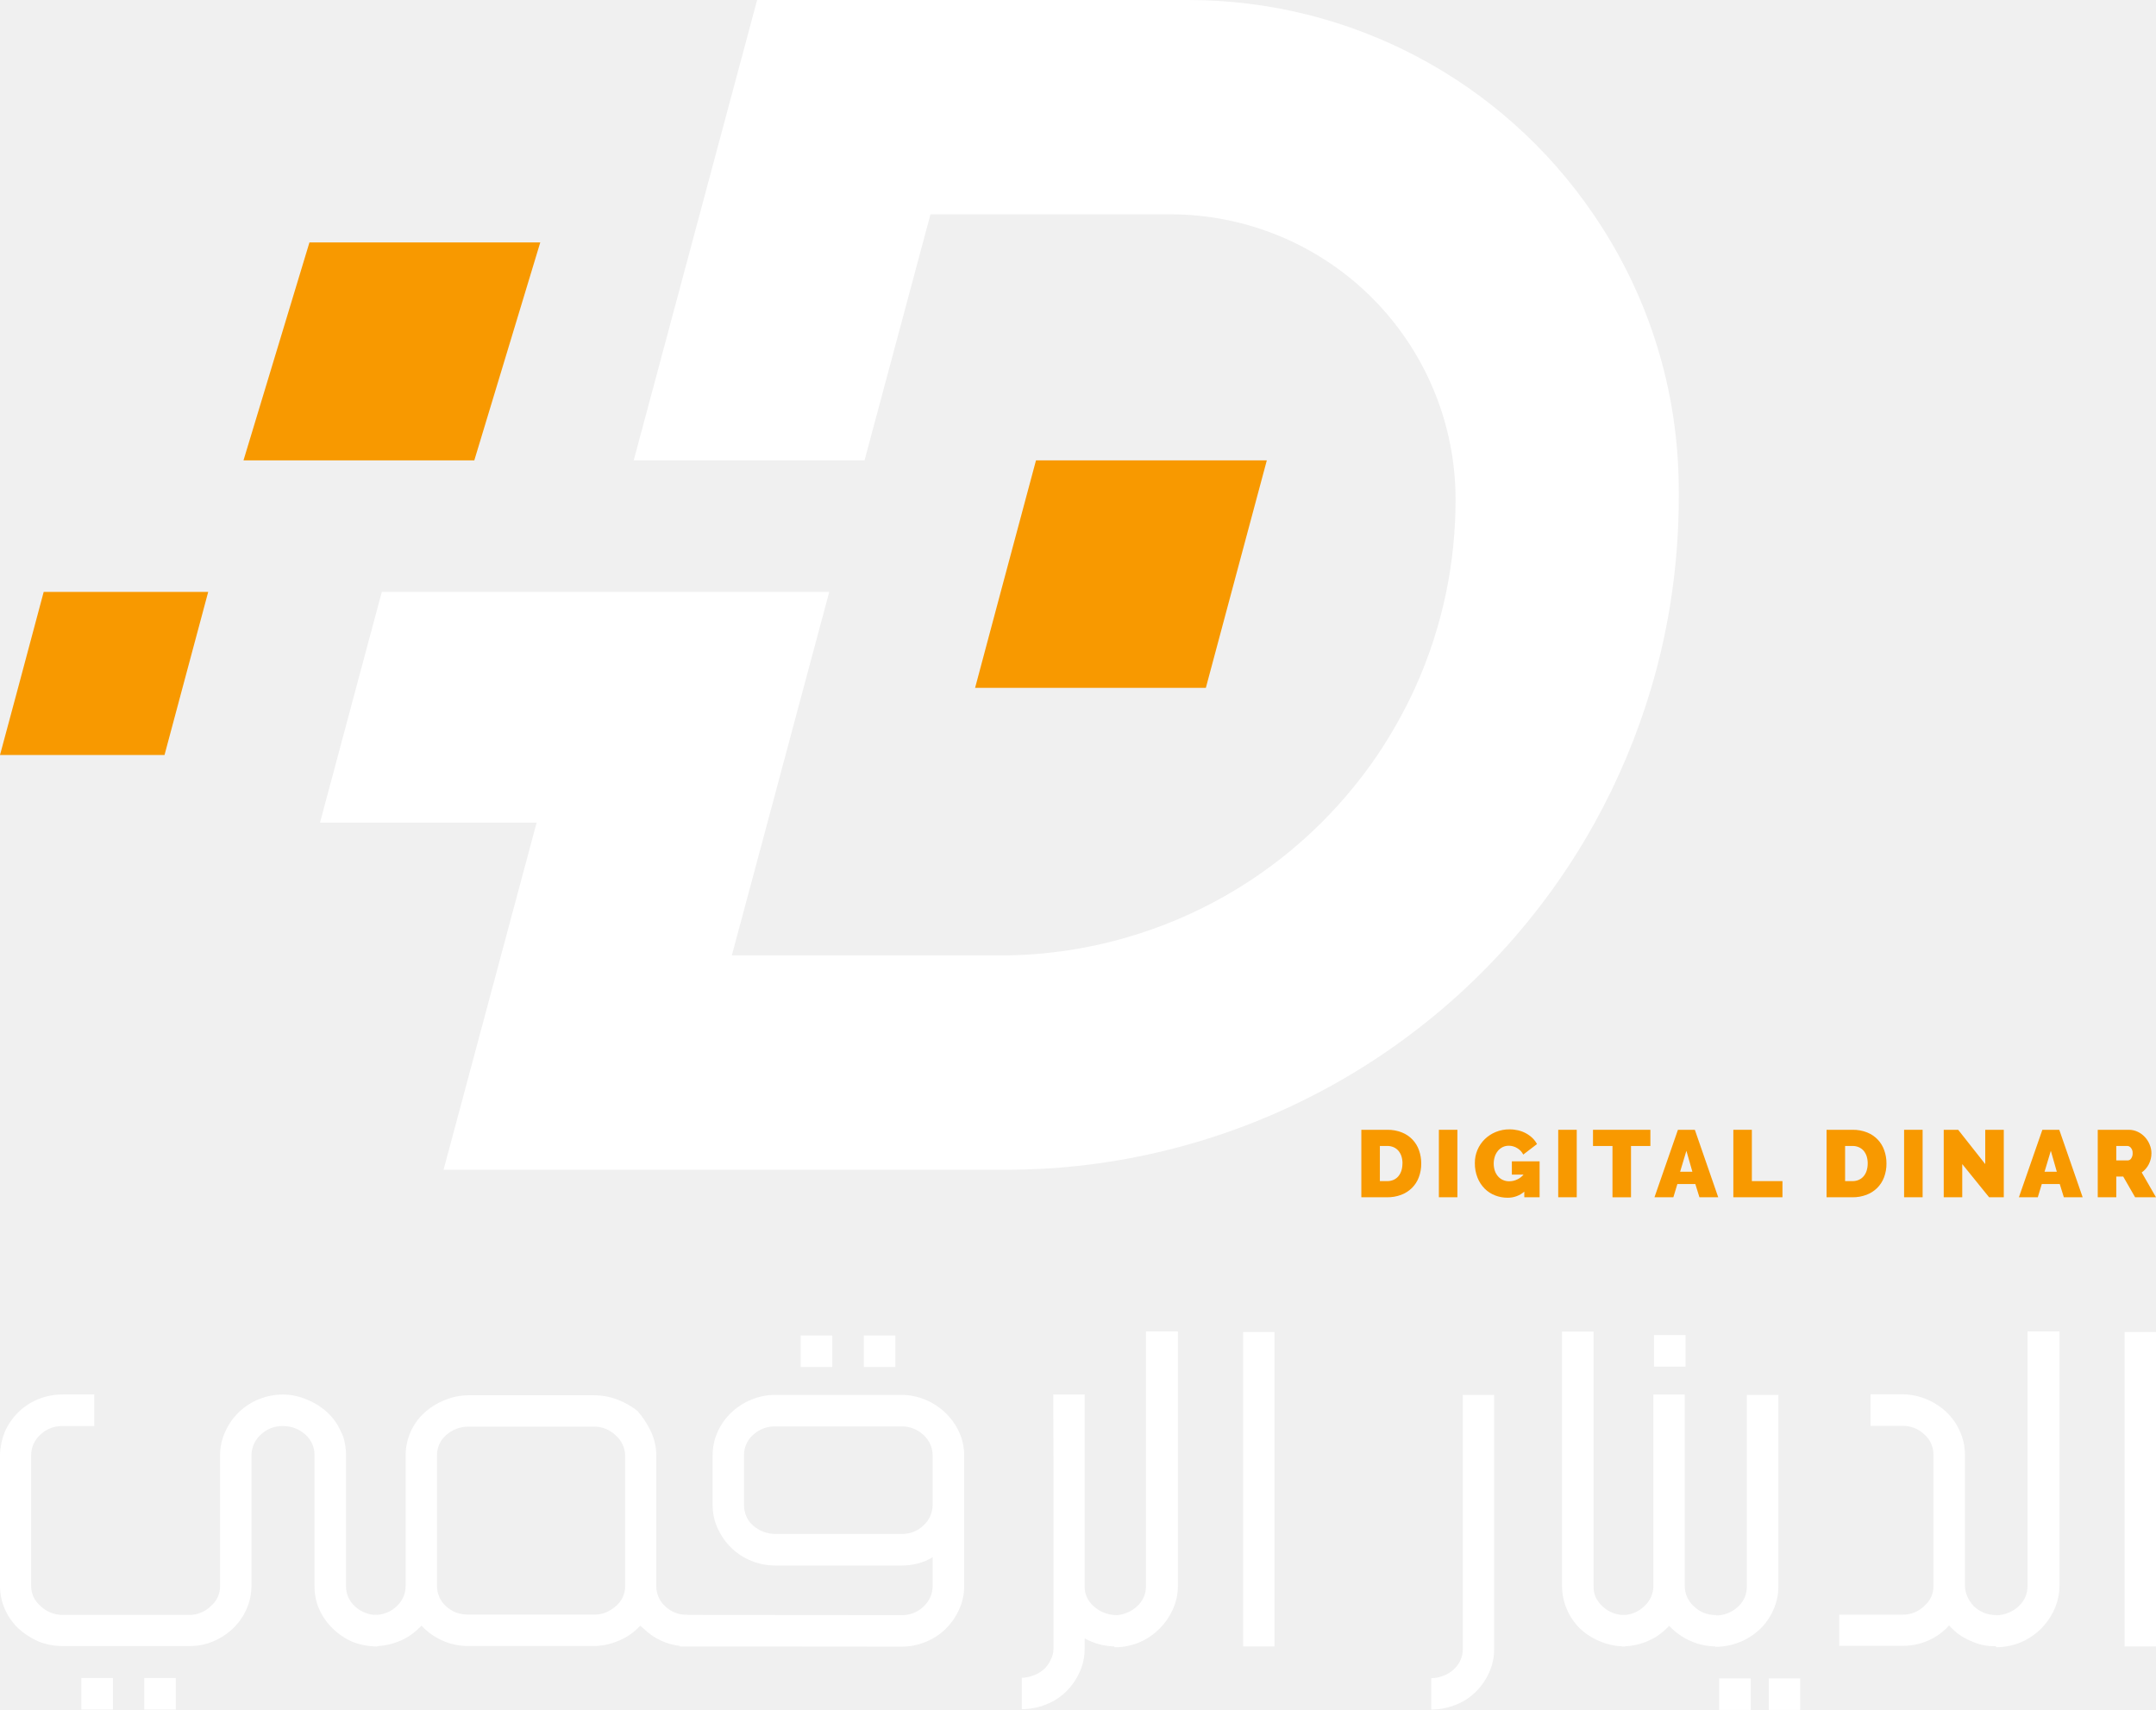
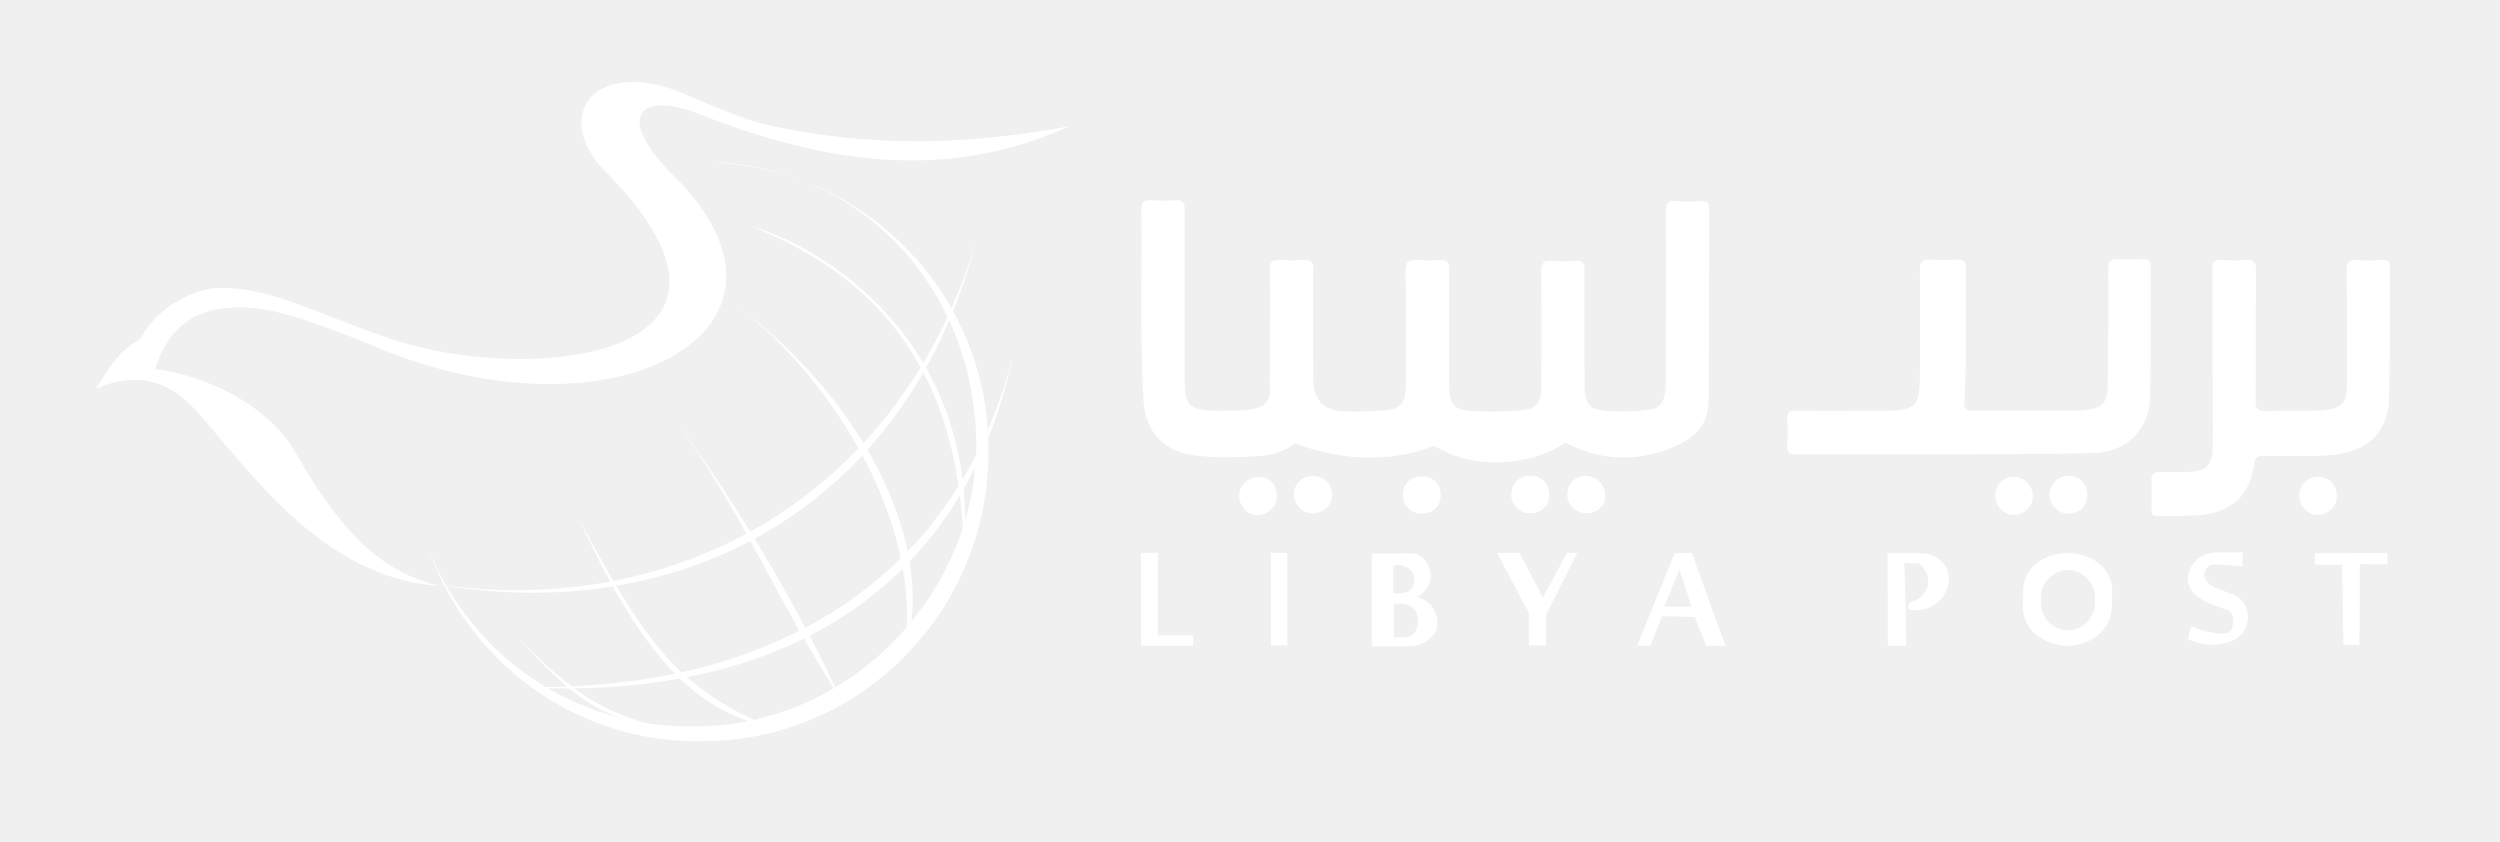
- <svg xmlns="http://www.w3.org/2000/svg" width="220.03" height="174.52" viewBox="0 0 220.03 174.52">
-   <g id="logo" transform="translate(-33 -30.462)">
-     <path id="Path_8408" data-name="Path 8408" d="M4.459,30.2,1.843,39.994,0,46.849h16.79l1.834-6.855L21.249,30.2Z" transform="translate(33 60.671)" fill="#f89900" />
-     <path id="Path_8409" data-name="Path 8409" d="M42.709,12.37,35.979,34.611H12.423L19.154,12.37Z" transform="translate(45.427 42.835)" fill="#f89900" />
-     <path id="Path_8410" data-name="Path 8410" d="M154.9,46.984a49.653,49.653,0,0,0-8.615-25.111A49.979,49.979,0,0,0,104.894,0H60.938L55.075,21.873,48.344,46.984H71.9L78.63,21.873h24.447A29.111,29.111,0,0,1,132.218,51a46.83,46.83,0,0,1-.95,9.405,46.356,46.356,0,0,1-3.18,9.793,48.316,48.316,0,0,1-3.835,6.855,47.392,47.392,0,0,1-5.721,6.907,46.434,46.434,0,0,1-18.508,11.3h-.008a46.25,46.25,0,0,1-14.31,2.254H58.356L61.99,83.965l1.85-6.907L65.675,70.2,68.3,60.41H22.637L20.01,70.2l-1.832,6.855-1.852,6.907H38.435L34.8,97.519l-5.863,21.873H86.319A70.349,70.349,0,0,0,93.654,119a68.828,68.828,0,0,0,52.773-35.039A69,69,0,0,0,152.19,70.2a67.49,67.49,0,0,0,2.128-9.793,69.383,69.383,0,0,0,.68-9.691V50.1c0-1.042-.032-2.086-.1-3.112" transform="translate(49.33 30.462)" fill="#fff" />
-     <path id="Path_8411" data-name="Path 8411" d="M79.522,23.489l-3.6,13.426L73.3,46.708H49.75l2.616-9.793,3.6-13.426Z" transform="translate(82.763 53.957)" fill="#f89900" />
-     <g id="Group_5156" data-name="Group 5156" transform="translate(171.931 145.725)">
-       <path id="Path_8412" data-name="Path 8412" d="M69.456,64.533V57.648H72.1a3.86,3.86,0,0,1,1.5.272,3.016,3.016,0,0,1,1.744,1.826,3.917,3.917,0,0,1,.224,1.334,3.854,3.854,0,0,1-.248,1.42,3.049,3.049,0,0,1-.7,1.086,3.127,3.127,0,0,1-1.1.7,3.9,3.9,0,0,1-1.426.248Zm4.2-3.452a2.4,2.4,0,0,0-.106-.728,1.671,1.671,0,0,0-.306-.562,1.4,1.4,0,0,0-.49-.364,1.585,1.585,0,0,0-.65-.13h-.756v3.588H72.1a1.551,1.551,0,0,0,.66-.136,1.363,1.363,0,0,0,.49-.378,1.678,1.678,0,0,0,.3-.572,2.424,2.424,0,0,0,.1-.718" transform="translate(-69.456 -57.6)" fill="#f89900" />
-       <rect id="Rectangle_4" data-name="Rectangle 4" width="1.89" height="6.885" transform="translate(7.913 0.047)" fill="#f89900" />
-       <path id="Path_8413" data-name="Path 8413" d="M80.292,63.985a2.555,2.555,0,0,1-1.7.62,3.5,3.5,0,0,1-1.28-.236,3.082,3.082,0,0,1-1.068-.694,3.349,3.349,0,0,1-.726-1.116,3.891,3.891,0,0,1-.272-1.5,3.366,3.366,0,0,1,1.018-2.438,3.508,3.508,0,0,1,1.12-.728,3.6,3.6,0,0,1,1.392-.266,3.822,3.822,0,0,1,.892.1,3.2,3.2,0,0,1,.79.3,3.109,3.109,0,0,1,.654.474,2.482,2.482,0,0,1,.476.626L80.186,60.2a1.59,1.59,0,0,0-.612-.654,1.643,1.643,0,0,0-.862-.248,1.424,1.424,0,0,0-.622.136,1.506,1.506,0,0,0-.484.378,1.815,1.815,0,0,0-.32.578,2.381,2.381,0,0,0,0,1.468,1.7,1.7,0,0,0,.326.568,1.419,1.419,0,0,0,.5.368,1.554,1.554,0,0,0,.65.132,1.934,1.934,0,0,0,1.454-.68H79.022V60.89h2.832v3.666H80.292Z" transform="translate(-63.661 -57.624)" fill="#f89900" />
-       <rect id="Rectangle_5" data-name="Rectangle 5" width="1.89" height="6.885" transform="translate(20.093 0.047)" fill="#f89900" />
-       <path id="Path_8414" data-name="Path 8414" d="M87.132,59.3H85.154v5.237h-1.89V59.3H81.275V57.648h5.857Z" transform="translate(-57.633 -57.6)" fill="#f89900" />
-       <path id="Path_8415" data-name="Path 8415" d="M86.806,57.648h1.726l2.386,6.885H89l-.418-1.348H86.748l-.408,1.348H84.412Zm1.474,4.277-.61-2.134-.64,2.134Z" transform="translate(-54.496 -57.6)" fill="#f89900" />
-       <path id="Path_8416" data-name="Path 8416" d="M88.436,64.533V57.648h1.89v5.237h3.122v1.648Z" transform="translate(-50.471 -57.6)" fill="#f89900" />
-       <path id="Path_8417" data-name="Path 8417" d="M93.192,64.533V57.648h2.646a3.859,3.859,0,0,1,1.5.272,3.016,3.016,0,0,1,1.744,1.826,3.918,3.918,0,0,1,.224,1.334,3.855,3.855,0,0,1-.248,1.42,3.048,3.048,0,0,1-.7,1.086,3.127,3.127,0,0,1-1.1.7,3.9,3.9,0,0,1-1.426.248Zm4.2-3.452a2.4,2.4,0,0,0-.106-.728,1.671,1.671,0,0,0-.306-.562,1.4,1.4,0,0,0-.49-.364,1.585,1.585,0,0,0-.65-.13h-.756v3.588h.756a1.551,1.551,0,0,0,.66-.136,1.363,1.363,0,0,0,.49-.378,1.678,1.678,0,0,0,.3-.572,2.424,2.424,0,0,0,.1-.718" transform="translate(-45.714 -57.6)" fill="#f89900" />
-       <rect id="Rectangle_6" data-name="Rectangle 6" width="1.89" height="6.885" transform="translate(55.391 0.047)" fill="#f89900" />
-       <path id="Path_8418" data-name="Path 8418" d="M101.06,61.148v3.384H99.17V57.648h1.474l2.762,3.5v-3.5H105.3v6.885h-1.5Z" transform="translate(-39.734 -57.6)" fill="#f89900" />
-       <path id="Path_8419" data-name="Path 8419" d="M105.4,57.648h1.726l2.386,6.885h-1.92l-.418-1.348h-1.832l-.408,1.348h-1.928Zm1.474,4.277-.61-2.134-.64,2.134Z" transform="translate(-35.898 -57.6)" fill="#f89900" />
-       <path id="Path_8420" data-name="Path 8420" d="M107.028,64.533V57.648h3.16a2.115,2.115,0,0,1,.932.208,2.372,2.372,0,0,1,.73.544,2.506,2.506,0,0,1,.48.766,2.226,2.226,0,0,1,.178.868,2.438,2.438,0,0,1-.264,1.12,2.3,2.3,0,0,1-.728.848l1.454,2.53h-2.13l-1.214-2.114h-.706v2.114Zm1.892-3.762h1.19a.413.413,0,0,0,.326-.194.857.857,0,0,0,.152-.542.781.781,0,0,0-.176-.548.493.493,0,0,0-.348-.19H108.92Z" transform="translate(-31.874 -57.6)" fill="#f89900" />
+ <svg xmlns="http://www.w3.org/2000/svg" width="624" height="210" viewBox="0 0 624 210" fill="none">
+   <g clip-path="url(#clip0_37_1895)">
+     <mask id="mask0_37_1895" style="mask-type:luminance" maskUnits="userSpaceOnUse" x="178" y="-247" width="525" height="525">
+       <path d="M702.7 -246.8H178.5V277.4H702.7V-246.8Z" fill="white" />
+     </mask>
+     <g mask="url(#mask0_37_1895)">
+       <path d="M284.9 75C284.9 67.4 285 59.9 284.9 52.3C284.9 50.4 285.5 49.9 287.3 50C289.3 50.1 291.3 50.1 293.3 50C295 49.9 295.7 50.4 295.7 52.3C295.6 66.3 295.7 80.4 295.7 94.4C295.7 101.4 296.7 102.4 303.7 102.5C308 102.5 310.2 102.5 311.1 102.4C313.6 102 315 101.7 316 100.5C317.2 99 317 97 316.9 96.2C317 81 317.1 70.1 316.9 67.7C316.9 67.3 316.7 66 317.5 65.3C317.9 64.9 318.6 64.8 319.7 64.9C321.6 65.1 323.6 65 325.5 64.9C326.3 64.8 326.9 64.9 327.3 65.3C327.9 65.9 327.8 66.8 327.8 67.1C327.7 68.9 327.7 79.4 327.8 94C327.6 97.7 328.9 99.6 329.6 100.4C331.9 103.1 336.1 102.9 344.5 102.5C346.7 102.4 348.4 102.2 349.6 101C350.6 100 350.9 98.4 350.9 95.8C350.9 86.5 351 77.1 350.8 67.8C350.8 65.4 351.5 64.7 353.8 64.9C355.7 65.1 357.7 65 359.6 64.9C361.3 64.8 361.7 65.5 361.7 67.1C361.6 76.1 361.7 85 361.7 94C361.7 101.8 362.3 102.5 370.2 102.7C373.4 102.8 376.5 102.7 379.7 102.4C383.2 102.1 384.7 100.7 384.7 97.1C384.8 87.3 384.8 77.5 384.7 67.7C384.7 65.5 385.4 64.9 387.4 65.1C389.2 65.3 391.1 65.3 393 65.1C394.9 64.9 395.5 65.5 395.5 67.5C395.4 76.5 395.5 85.4 395.5 94.4C395.5 101.7 396.2 102.4 403.5 102.7C406.1 102.8 408.8 102.6 411.4 102.3C414 102 415.2 100.7 415.6 98.1C415.8 97 415.8 95.9 415.8 94.9C415.8 80.9 415.9 66.8 415.8 52.8C415.8 50.6 416.5 50 418.5 50.2C420.6 50.4 422.7 50.3 424.8 50.2C426.1 50.2 426.6 50.6 426.6 51.9C426.6 67.3 426.6 82.6 426.5 98C426.5 99.6 426.8 103.7 424.2 107.1C423.4 108.2 422.5 108.9 421.4 109.6C417.2 112.3 408.1 116 397.6 113.2C396 112.8 393.6 112 390.8 110.5C389 111.6 387.5 112.4 386.4 112.9C385.4 113.3 373.5 118.3 361.3 113C359.8 112.3 358.6 111.6 358 111.3C355.5 112.2 352.3 113.2 348.3 113.8C346.9 114 342.8 114.5 337.4 114C331.8 113.5 327 112.1 323.2 110.6C322.7 111 321.9 111.6 320.9 112.1C318.4 113.4 316.1 113.7 314.7 113.8C309.1 114.2 303.4 114.4 297.8 113.6C294.3 113.1 292 112.1 289.7 110C286 106.5 285.5 101.8 285.4 100C284.9 91.4 284.9 83.2 284.9 75Z" fill="white" />
    </g>
-     <g id="Group_5155" data-name="Group 5155" transform="translate(33 166.35)">
-       <rect id="Rectangle_11" data-name="Rectangle 11" width="3.218" height="3.218" transform="translate(81.719 0.413)" fill="#fff" />
-       <rect id="Rectangle_12" data-name="Rectangle 12" width="3.218" height="3.218" transform="translate(88.158 0.413)" fill="#fff" />
-       <g id="Group_5154" data-name="Group 5154" transform="translate(0 0)">
-         <path id="Path_8421" data-name="Path 8421" d="M9.619,74.373h-3.2a3.2,3.2,0,0,0-2.316.894,2.8,2.8,0,0,0-.922,2.07V90.666a2.629,2.629,0,0,0,.942,2.062,3.044,3.044,0,0,0,1.05.686,3.356,3.356,0,0,0,1.246.236h12.82a3.118,3.118,0,0,0,2.3-.922,2.615,2.615,0,0,0,.922-2.062V77.338A5.71,5.71,0,0,1,23,74.914a6.451,6.451,0,0,1,1.422-2,6.369,6.369,0,0,1,2.052-1.3,6.567,6.567,0,0,1,2.424-.46h0a6.28,6.28,0,0,1,2.454.53,6.867,6.867,0,0,1,2.118,1.354A5.766,5.766,0,0,1,34.8,74.962a3.581,3.581,0,0,1,.254.57c.04.132.092.364.158.7a5.908,5.908,0,0,1,.1,1.11V90.706a2.749,2.749,0,0,0,.9,2.06,3.178,3.178,0,0,0,1.07.668,3.455,3.455,0,0,0,1.228.236h0v3.2h0a6.973,6.973,0,0,1-2.474-.45A6.746,6.746,0,0,1,34,95.082a6.456,6.456,0,0,1-1.422-2.012,5.8,5.8,0,0,1-.48-2.364V77.338a2.758,2.758,0,0,0-.9-2.062,3.207,3.207,0,0,0-1.05-.666,3.349,3.349,0,0,0-1.246-.236h0a3.143,3.143,0,0,0-2.316.9,2.87,2.87,0,0,0-.922,2.062V90.666a5.864,5.864,0,0,1-.53,2.444A6.106,6.106,0,0,1,23.7,95.1a6.524,6.524,0,0,1-2.012,1.276,5.91,5.91,0,0,1-1.186.354,7.542,7.542,0,0,1-1.266.1H6.419a6.653,6.653,0,0,1-2.492-.472,7.548,7.548,0,0,1-2.06-1.334A6.211,6.211,0,0,1,.482,93.032,5.9,5.9,0,0,1,0,90.666V77.338a4.611,4.611,0,0,1,.04-.608c.026-.2.058-.406.1-.628a7.967,7.967,0,0,1,.354-1.158A6.544,6.544,0,0,1,1.934,72.9a6.315,6.315,0,0,1,2.042-1.3,6.63,6.63,0,0,1,2.442-.45h3.2Z" transform="translate(0 -64.714)" fill="#fff" />
-         <path id="Path_8422" data-name="Path 8422" d="M45.951,95a6.017,6.017,0,0,1-2.012,1.286,6.46,6.46,0,0,1-2.444.5H28.7a6.356,6.356,0,0,1-2.454-.472A6.755,6.755,0,0,1,24.2,95l-.276-.294-.334.314a5.949,5.949,0,0,1-2.02,1.3,6.565,6.565,0,0,1-2.474.482h0v-3.2h0a3.124,3.124,0,0,0,2.306-.892,2.822,2.822,0,0,0,.894-2.052V77.356a5.9,5.9,0,0,1,.49-2.384,5.817,5.817,0,0,1,1.374-1.952,6.835,6.835,0,0,1,2.11-1.326,6.377,6.377,0,0,1,2.424-.5h12.8a6.6,6.6,0,0,1,2.444.452,7.747,7.747,0,0,1,2.012,1.138,9.247,9.247,0,0,1,1.394,2.14,5.681,5.681,0,0,1,.53,2.432v13.27a2.791,2.791,0,0,0,.922,2.12,3.228,3.228,0,0,0,2.3.864h0v3.2h0c-.236,0-.458-.006-.666-.02A6.3,6.3,0,0,1,46.6,95.024l-.354-.314ZM26.38,75.3a2.705,2.705,0,0,0-.884,2.06v13.27a2.762,2.762,0,0,0,.924,2.1,3.411,3.411,0,0,0,1.04.648,3.846,3.846,0,0,0,1.236.2h12.8a3.19,3.19,0,0,0,1.256-.224,3.857,3.857,0,0,0,1.022-.658,2.653,2.653,0,0,0,.922-2.062V77.356a2.794,2.794,0,0,0-.942-2.05,3.131,3.131,0,0,0-2.258-.912H28.7a3.455,3.455,0,0,0-1.226.224,3.386,3.386,0,0,0-1.09.678" transform="translate(19.102 -64.676)" fill="#fff" />
-         <path id="Path_8423" data-name="Path 8423" d="M34.729,93.631l22.555.018a3.083,3.083,0,0,0,2.276-.882,2.868,2.868,0,0,0,.924-2.08V87.742a5.557,5.557,0,0,1-1.532.646,6.808,6.808,0,0,1-1.668.2H44.446a6.42,6.42,0,0,1-2.482-.482,6.3,6.3,0,0,1-2.032-1.324,6.581,6.581,0,0,1-1.384-1.974,5.643,5.643,0,0,1-.52-2.4V77.377a5.837,5.837,0,0,1,.5-2.414A6.187,6.187,0,0,1,39.912,73a6.663,6.663,0,0,1,2.052-1.336,6.354,6.354,0,0,1,2.482-.49H57.284a6.276,6.276,0,0,1,2.444.49A6.678,6.678,0,0,1,61.779,73a6.443,6.443,0,0,1,1.4,1.962,5.637,5.637,0,0,1,.52,2.414v13.31a5.657,5.657,0,0,1-.52,2.4A6.6,6.6,0,0,1,61.8,95.063a6.246,6.246,0,0,1-2.032,1.324,6.421,6.421,0,0,1-2.482.482l-22.593-.02Zm7.4-18.354a2.758,2.758,0,0,0-.9,2.1V82.4a2.985,2.985,0,0,0,.224,1.14,2.517,2.517,0,0,0,.678.942,3.4,3.4,0,0,0,2.316.882H57.284a3.083,3.083,0,0,0,2.276-.882,2.876,2.876,0,0,0,.924-2.082V77.377a2.808,2.808,0,0,0-.924-2.1,3.168,3.168,0,0,0-2.276-.884H44.446a3.22,3.22,0,0,0-2.316.884" transform="translate(34.7 -64.695)" fill="#fff" />
-         <path id="Path_8424" data-name="Path 8424" d="M58.549,77.553V90.745a2.6,2.6,0,0,0,.928,2.02,3.125,3.125,0,0,0,1.076.668,3.451,3.451,0,0,0,1.234.236h0v3.2a6.544,6.544,0,0,1-3.238-.826V97.1a5.7,5.7,0,0,1-.53,2.424,6.529,6.529,0,0,1-1.394,1.982,6.092,6.092,0,0,1-2.05,1.3,6.685,6.685,0,0,1-2.444.462h0v-3.2h0a2.964,2.964,0,0,0,.628-.078,4.457,4.457,0,0,0,.608-.176,3.445,3.445,0,0,0,1.08-.668,2.85,2.85,0,0,0,.648-.942,2.3,2.3,0,0,0,.274-1.1V77.553l-.02-6.4h3.2Z" transform="translate(52.144 -64.715)" fill="#fff" />
-         <path id="Path_8425" data-name="Path 8425" d="M63.337,67.935V93.924a5.748,5.748,0,0,1-.53,2.4,6.493,6.493,0,0,1-1.432,2.032A6.567,6.567,0,0,1,59.332,99.7a6.411,6.411,0,0,1-2.472.472V96.909h0a3.306,3.306,0,0,0,1.284-.266A3.065,3.065,0,0,0,59.156,96a2.711,2.711,0,0,0,.922-2.08V67.935Z" transform="translate(56.875 -67.935)" fill="#fff" />
-         <rect id="Rectangle_7" data-name="Rectangle 7" width="3.2" height="32.094" transform="translate(126.867 0.059)" fill="#fff" />
-         <path id="Path_8426" data-name="Path 8426" d="M79.442,71.174V97.125a5.7,5.7,0,0,1-.53,2.422,6.563,6.563,0,0,1-1.394,1.984,6.118,6.118,0,0,1-2.05,1.294,6.686,6.686,0,0,1-2.444.462h0v-3.2h0a3.417,3.417,0,0,0,1.256-.254,2.983,2.983,0,0,0,1.04-.648,2.733,2.733,0,0,0,.922-2.06V71.174Z" transform="translate(73.043 -64.695)" fill="#fff" />
-         <path id="Path_8427" data-name="Path 8427" d="M82.914,67.945V93.914a3.733,3.733,0,0,0,.04.58,2.33,2.33,0,0,0,.176.56,3.207,3.207,0,0,0,.686.922,3.243,3.243,0,0,0,2.3.9h0v3.2a6.593,6.593,0,0,1-2.434-.472A6.528,6.528,0,0,1,81.6,98.313a5.986,5.986,0,0,1-1.392-1.984,5.918,5.918,0,0,1-.51-2.414V67.945Z" transform="translate(79.717 -67.925)" fill="#fff" />
-         <path id="Path_8428" data-name="Path 8428" d="M89.167,71.154V90.7a2.774,2.774,0,0,0,.922,2.062,3.008,3.008,0,0,0,1.022.676,3.394,3.394,0,0,0,1.274.226h0v3.2h0a6.327,6.327,0,0,1-2.482-.492,6.577,6.577,0,0,1-2.012-1.294l-.314-.314-.314.314a6.156,6.156,0,0,1-2.05,1.314,6.632,6.632,0,0,1-2.464.472v-3.2h0a3.162,3.162,0,0,0,2.286-.9,2.8,2.8,0,0,0,.932-2.062V71.154Z" transform="translate(82.77 -64.715)" fill="#fff" />
-         <path id="Path_8429" data-name="Path 8429" d="M90.736,71.174h3.218V90.725a5.83,5.83,0,0,1-.52,2.4,6.059,6.059,0,0,1-1.4,1.994,6.611,6.611,0,0,1-2.052,1.294,6.523,6.523,0,0,1-2.462.472h0v-3.2h0a3.265,3.265,0,0,0,2.316-.9,2.681,2.681,0,0,0,.686-.962,2.891,2.891,0,0,0,.216-1.1Z" transform="translate(87.541 -64.695)" fill="#fff" />
-         <path id="Path_8430" data-name="Path 8430" d="M97.037,71.144h3.218a6.438,6.438,0,0,1,2.414.472,6.674,6.674,0,0,1,2.1,1.334,6.016,6.016,0,0,1,1.382,1.962,5.814,5.814,0,0,1,.52,2.414v13.33a2.766,2.766,0,0,0,.236,1.108,3.687,3.687,0,0,0,.668,1.012,3.618,3.618,0,0,0,1.02.666,3.436,3.436,0,0,0,1.3.236h0v3.18h0c-.236,0-.458-.006-.668-.02a6.122,6.122,0,0,1-.726-.1,5.658,5.658,0,0,1-1.02-.324,7.555,7.555,0,0,1-1.11-.55,5.42,5.42,0,0,1-.99-.794l-.334-.334-.274.294a6.355,6.355,0,0,1-4.517,1.786H93.837v-3.18h6.419a3.115,3.115,0,0,0,2.3-.922,2.633,2.633,0,0,0,.9-2.06V77.327a2.87,2.87,0,0,0-.226-1.128,2.5,2.5,0,0,0-.676-.932,3.117,3.117,0,0,0-2.3-.9H97.037Z" transform="translate(93.862 -64.725)" fill="#fff" />
-         <path id="Path_8431" data-name="Path 8431" d="M108.313,67.935V93.924a5.748,5.748,0,0,1-.53,2.4,6.493,6.493,0,0,1-1.432,2.032,6.567,6.567,0,0,1-2.042,1.334,6.411,6.411,0,0,1-2.472.472V96.909h0a3.306,3.306,0,0,0,1.284-.266A3.065,3.065,0,0,0,104.132,96a2.711,2.711,0,0,0,.922-2.08V67.935Z" transform="translate(101.863 -67.935)" fill="#fff" />
-         <rect id="Rectangle_8" data-name="Rectangle 8" width="3.2" height="32.094" transform="translate(216.829 0.059)" fill="#fff" />
-         <rect id="Rectangle_9" data-name="Rectangle 9" width="3.218" height="3.218" transform="translate(175.45 35.413)" fill="#fff" />
-         <rect id="Rectangle_10" data-name="Rectangle 10" width="3.2" height="3.218" transform="translate(180.514 35.413)" fill="#fff" />
-         <rect id="Rectangle_13" data-name="Rectangle 13" width="3.218" height="3.218" transform="translate(8.303 35.373)" fill="#fff" />
-         <rect id="Rectangle_14" data-name="Rectangle 14" width="3.218" height="3.218" transform="translate(14.722 35.373)" fill="#fff" />
-       </g>
-       <rect id="Rectangle_15" data-name="Rectangle 15" width="3.218" height="3.218" transform="translate(168.797 0.373)" fill="#fff" />
+     <mask id="mask1_37_1895" style="mask-type:luminance" maskUnits="userSpaceOnUse" x="178" y="-247" width="525" height="525">
+       <path d="M702.7 -246.8H178.5V277.4H702.7V-246.8Z" fill="white" />
+     </mask>
+     <g mask="url(#mask1_37_1895)">
+       <path d="M485.5 113.4C473.1 113.4 460.8 113.4 448.4 113.4C446.6 113.4 445.9 113 446.1 111.1C446.3 109 446.3 106.8 446.1 104.6C446 102.8 446.7 102.4 448.4 102.5C455.8 102.6 463.2 102.5 470.6 102.5C478.1 102.5 479.2 101.4 479.2 94C479.2 85.1 479.3 76.3 479.2 67.4C479.2 65.3 479.8 64.7 481.9 64.8C484.1 65 486.4 64.9 488.6 64.8C490.2 64.7 490.7 65.3 490.7 66.9C490.5 77.9 491 89 490.3 100C490.2 102.1 490.7 102.6 492.8 102.5C501.1 102.4 509.3 102.5 517.6 102.5C518.4 102.5 519.1 102.5 519.9 102.4C524.8 102 526 100.8 526.1 95.9C526.2 86.3 526.3 76.8 526.2 67.2C526.2 65.3 526.7 64.6 528.6 64.7C530.7 64.8 532.8 64.8 534.9 64.7C536.3 64.7 536.8 65.1 536.8 66.5C536.7 77.3 536.9 88.1 536.7 98.9C536.5 107.4 530.7 113 522.2 113.1C509.9 113.4 497.7 113.3 485.5 113.4Z" fill="white" />
    </g>
+     <mask id="mask2_37_1895" style="mask-type:luminance" maskUnits="userSpaceOnUse" x="178" y="-247" width="525" height="525">
+       <path d="M702.7 -246.8H178.5V277.4H702.7V-246.8Z" fill="white" />
+     </mask>
+     <g mask="url(#mask2_37_1895)">
+       <path d="M552.2 89.1C552.2 81.8 552.3 74.4 552.2 67.1C552.2 65.3 552.8 64.8 554.5 64.9C556.5 65 558.5 65.1 560.5 64.9C562.5 64.7 563.1 65.3 563.1 67.4C563 78.3 563.1 89.2 563 100C563 102.1 563.5 102.6 565.6 102.6C569.7 102.4 573.8 102.6 577.9 102.5C578.7 102.5 579.4 102.5 580.2 102.4C584.4 101.9 585.8 100.5 585.8 96.3C585.8 86.7 585.9 77.2 585.7 67.6C585.7 65.3 586.4 64.7 588.6 64.9C590.7 65.1 592.8 65 594.9 64.9C596.1 64.9 596.5 65.3 596.5 66.5C596.4 77.5 596.6 88.4 596.3 99.4C596.1 107.8 591 112.6 582.6 113.5C576.7 114.1 570.7 113.7 564.8 113.8C563.4 113.8 562.9 114.3 562.7 115.6C561.2 125.9 554.8 128.3 547.3 128.7C544.4 128.8 541.4 128.7 538.5 128.8C537.2 128.8 536.9 128.3 537 127.2C537.1 124.7 537.1 122.3 537 119.8C536.9 118.2 537.6 117.8 539 117.8C541.2 117.8 543.3 117.8 545.5 117.8C550.8 117.7 552.2 116.5 552.3 111.1C552.4 106.2 552.3 101.2 552.3 96.3C552.2 93.7 552.2 91.4 552.2 89.1Z" fill="white" />
+     </g>
+     <mask id="mask3_37_1895" style="mask-type:luminance" maskUnits="userSpaceOnUse" x="178" y="-247" width="525" height="525">
+       <path d="M702.7 -246.8H178.5V277.4H702.7V-246.8Z" fill="white" />
+     </mask>
+     <g mask="url(#mask3_37_1895)">
+       <path d="M573.9 123.8C573.9 121.1 575.8 119.1 578.5 119C581.2 118.9 583.3 121 583.3 123.8C583.3 126.4 581.3 128.4 578.6 128.5C576 128.6 574 126.5 573.9 123.8Z" fill="white" />
+     </g>
+     <mask id="mask4_37_1895" style="mask-type:luminance" maskUnits="userSpaceOnUse" x="178" y="-247" width="525" height="525">
+       <path d="M702.7 -246.8H178.5V277.4H702.7V-246.8Z" fill="white" />
+     </mask>
+     <g mask="url(#mask4_37_1895)">
+       <path d="M381.8 128.1C379.2 128.1 377.1 125.9 377.2 123.3C377.3 120.6 379.3 118.7 382 118.7C384.7 118.7 386.8 120.9 386.7 123.6C386.7 126.3 384.6 128.2 381.8 128.1Z" fill="white" />
+     </g>
+     <mask id="mask5_37_1895" style="mask-type:luminance" maskUnits="userSpaceOnUse" x="178" y="-247" width="525" height="525">
+       <path d="M702.7 -246.8H178.5V277.4H702.7V-246.8Z" fill="white" />
+     </mask>
+     <g mask="url(#mask5_37_1895)">
+       <path d="M318.7 123.8C318.7 126.5 316.5 128.6 313.8 128.6C311.3 128.6 309.3 126.3 309.3 123.7C309.3 121.2 311.5 119.1 314.1 119.1C316.9 119 318.7 120.9 318.7 123.8Z" fill="white" />
+     </g>
+     <mask id="mask6_37_1895" style="mask-type:luminance" maskUnits="userSpaceOnUse" x="178" y="-247" width="525" height="525">
+       <path d="M702.7 -246.8H178.5V277.4H702.7V-246.8Z" fill="white" />
+     </mask>
+     <g mask="url(#mask6_37_1895)">
+       <path d="M327.8 118.8C330.5 118.8 332.6 121 332.5 123.7C332.4 126.3 330.3 128.1 327.6 128.1C325 128.1 322.9 125.9 323 123.3C323 120.7 325 118.8 327.8 118.8Z" fill="white" />
+     </g>
+     <mask id="mask7_37_1895" style="mask-type:luminance" maskUnits="userSpaceOnUse" x="178" y="-247" width="525" height="525">
+       <path d="M702.7 -246.8H178.5V277.4H702.7V-246.8Z" fill="white" />
+     </mask>
+     <g mask="url(#mask7_37_1895)">
+       <path d="M516.4 118.8C519.2 118.8 521.1 120.9 521 123.8C520.9 126.5 518.9 128.2 516.1 128.2C513.6 128.1 511.6 126 511.6 123.6C511.5 120.8 513.7 118.8 516.4 118.8Z" fill="white" />
+     </g>
+     <mask id="mask8_37_1895" style="mask-type:luminance" maskUnits="userSpaceOnUse" x="178" y="-247" width="525" height="525">
+       <path d="M702.7 -246.8H178.5V277.4H702.7V-246.8Z" fill="white" />
+     </mask>
+     <g mask="url(#mask8_37_1895)">
+       <path d="M396 118.8C398.6 118.9 400.8 121.2 400.7 123.8C400.6 126.4 398.5 128.2 395.7 128.1C393.1 128 391.1 125.8 391.2 123.3C391.3 120.6 393.3 118.7 396 118.8Z" fill="white" />
+     </g>
+     <mask id="mask9_37_1895" style="mask-type:luminance" maskUnits="userSpaceOnUse" x="178" y="-247" width="525" height="525">
+       <path d="M702.7 -246.8H178.5V277.4H702.7V-246.8Z" fill="white" />
+     </mask>
+     <g mask="url(#mask9_37_1895)">
+       <path d="M507.4 123.9C507.4 126.6 505.2 128.6 502.4 128.5C499.9 128.4 498 126.2 498 123.5C498.1 121 500.1 119 502.6 119C505.3 119 507.4 121.2 507.4 123.9Z" fill="white" />
+     </g>
+     <mask id="mask10_37_1895" style="mask-type:luminance" maskUnits="userSpaceOnUse" x="178" y="-247" width="525" height="525">
+       <path d="M702.7 -246.8H178.5V277.4H702.7V-246.8Z" fill="white" />
+     </mask>
+     <g mask="url(#mask10_37_1895)">
+       <path d="M359.6 123.6C359.6 126.3 357.8 128.1 354.9 128.2C352.3 128.3 350.2 126.2 350.1 123.6C350.1 121 352 118.9 354.7 118.9C357.6 118.8 359.6 120.7 359.6 123.6Z" fill="white" />
+     </g>
+     <mask id="mask11_37_1895" style="mask-type:luminance" maskUnits="userSpaceOnUse" x="178" y="-247" width="525" height="525">
+       <path d="M702.7 -246.8H178.5V277.4H702.7V-246.8Z" fill="white" />
+     </mask>
+     <g mask="url(#mask11_37_1895)">
+       <path d="M321.3 138H317.2V161.1H321.3V138Z" fill="white" />
+     </g>
+     <mask id="mask12_37_1895" style="mask-type:luminance" maskUnits="userSpaceOnUse" x="178" y="-247" width="525" height="525">
+       <path d="M702.7 -246.8H178.5V277.4H702.7V-246.8Z" fill="white" />
+     </mask>
+     <g mask="url(#mask12_37_1895)">
+       <path d="M289 158.6V138H284.8V161.2H286.5H289H297.8V158.6H289Z" fill="white" />
+     </g>
+     <mask id="mask13_37_1895" style="mask-type:luminance" maskUnits="userSpaceOnUse" x="178" y="-247" width="525" height="525">
+       <path d="M702.7 -246.8H178.5V277.4H702.7V-246.8Z" fill="white" />
+     </mask>
+     <g mask="url(#mask13_37_1895)">
+       <path d="M358.1 152.5C356.8 149.8 354 149.1 353.6 149C354.1 148.8 355.1 148.2 356 147.1C356.7 146.1 357 145.2 357 145C357.7 142.2 355.7 139.8 355.5 139.6C354.6 138.6 353.3 138.1 352 138.1C348.8 138.1 345.6 138.2 342.4 138.2V161.3C345.5 161.3 348.6 161.3 351.7 161.3C352.6 161.3 353.4 161.2 354.3 160.9C354.9 160.7 355.6 160.4 356.2 159.9C356.8 159.5 357.8 158.8 358.4 157.5C359.3 155.2 358.3 152.9 358.1 152.5ZM352.4 142.7C353.3 144 353.1 146 352.2 147.1C352 147.3 351.7 147.5 351.4 147.6C350 148.2 348.7 148.2 347.8 148V141.2C348.3 141.1 350 140.7 351.5 141.8C352.1 142.2 352.4 142.6 352.4 142.7ZM352.3 158.6C351.7 159 351.1 159.1 350.6 159.1C349.7 159.1 348.8 159.1 347.9 159.1V150.7C348.5 150.7 349.1 150.7 349.7 150.7C350.4 150.7 351.7 150.8 352.6 151.7C354.6 153.3 354.3 157.3 352.3 158.6Z" fill="white" />
+     </g>
+     <mask id="mask14_37_1895" style="mask-type:luminance" maskUnits="userSpaceOnUse" x="178" y="-247" width="525" height="525">
+       <path d="M702.7 -246.8H178.5V277.4H702.7V-246.8Z" fill="white" />
+     </mask>
+     <g mask="url(#mask14_37_1895)">
+       <path d="M373.7 138H379.3C381.2 141.7 383.2 145.5 385.1 149.2C387.1 145.5 389.1 141.7 391.1 138H393.7C391.1 143.2 388.5 148.3 385.9 153.5C385.9 156 385.9 158.6 385.9 161.1H381.6C381.6 158.4 381.6 155.7 381.6 152.9C378.9 148 376.3 143 373.7 138Z" fill="white" />
+     </g>
+     <mask id="mask15_37_1895" style="mask-type:luminance" maskUnits="userSpaceOnUse" x="178" y="-247" width="525" height="525">
+       <path d="M702.7 -246.8H178.5V277.4H702.7V-246.8Z" fill="white" />
+     </mask>
+     <g mask="url(#mask15_37_1895)">
+       <path d="M422.3 138C420.9 138 419.4 138.1 418 138.1C414.9 145.8 411.7 153.5 408.6 161.2C409.7 161.2 410.8 161.2 411.9 161.2C412.9 158.7 413.9 156.3 414.9 153.8C417.6 153.9 420.3 153.9 423 154C424 156.4 424.9 158.8 425.9 161.2C427.5 161.2 429.1 161.2 430.7 161.2C427.8 153.5 425.1 145.7 422.3 138ZM415.4 151.4C416.7 148.3 417.9 145.2 419.2 142.2C420.2 145.3 421.2 148.3 422.2 151.4C420 151.4 417.7 151.4 415.4 151.4Z" fill="white" />
+     </g>
+     <mask id="mask16_37_1895" style="mask-type:luminance" maskUnits="userSpaceOnUse" x="178" y="-247" width="525" height="525">
+       <path d="M702.7 -246.8H178.5V277.4H702.7V-246.8Z" fill="white" />
+     </mask>
+     <g mask="url(#mask16_37_1895)">
+       <path d="M475.8 161.2H471.2C471.2 153.5 471.2 145.8 471.1 138.1C473.9 138.1 476.8 138.1 479.6 138.1C480.3 138.1 481.4 138.2 482.7 138.8C483.1 139 485.1 140 486 142.2C487.5 145.8 484.8 149.2 484.6 149.4C481.9 152.7 477.5 152.3 477.1 152.3C477 152.3 476.6 152.2 476.4 151.8C476.2 151.4 476.4 151 476.4 150.9C476.7 150.3 477.3 150.2 477.8 150C477.8 150 479.5 149.4 480.6 147.6C481.6 146 481.2 144.1 481.1 143.8C480.6 141.8 479.1 140.8 478.8 140.6C477.6 140.6 476.5 140.6 475.3 140.5C475.6 147.4 475.7 154.3 475.8 161.2Z" fill="white" />
+     </g>
+     <mask id="mask17_37_1895" style="mask-type:luminance" maskUnits="userSpaceOnUse" x="178" y="-247" width="525" height="525">
+       <path d="M702.7 -246.8H178.5V277.4H702.7V-246.8Z" fill="white" />
+     </mask>
+     <g mask="url(#mask17_37_1895)">
+       <path d="M525 141.7C523.5 140 521.7 139.3 520.9 138.9C518 137.8 515.5 138.1 514.2 138.2C513.3 138.3 512.1 138.5 510.6 139.2C509.8 139.5 508.1 140.4 506.7 142.2C506.7 142.3 506.6 142.3 506.6 142.4C505.5 143.9 505 145.7 505 147.5L504.9 151.7C504.9 152.3 505 152.8 505.1 153.4C505.3 154.2 505.7 155.2 506.3 156.2C508.3 159.3 511.4 160.3 512.4 160.6C513.2 160.9 516.7 161.9 520.6 160.3C521.5 159.9 523.8 159 525.5 156.5C525.8 156.1 526.1 155.6 526.3 155.2C526.8 154.1 527.1 152.9 527.1 151.7C527.2 150.2 527.2 148.7 527.2 147.2C527.2 146.4 527.1 145.6 526.8 144.8C526.4 143.8 525.9 142.7 525 141.7ZM516.1 157.3C512.4 157.3 509.4 154.2 509.4 150.5V149C509.4 145.3 512.5 142.3 516.2 142.3C519.9 142.3 522.9 145.4 522.9 149.1V150.6C522.8 154.3 519.8 157.4 516.1 157.3Z" fill="white" />
+     </g>
+     <mask id="mask18_37_1895" style="mask-type:luminance" maskUnits="userSpaceOnUse" x="178" y="-247" width="525" height="525">
+       <path d="M702.7 -246.8H178.5V277.4H702.7V-246.8Z" fill="white" />
+     </mask>
+     <g mask="url(#mask18_37_1895)">
+       <path d="M559.8 138.2L559.7 141.4C558.7 141.3 557.2 141.1 555.4 141C552.9 140.8 552.1 140.7 551.3 141.3C551.2 141.3 550.2 142.2 550.2 143.4C550.2 144.4 550.8 145.1 551.2 145.5C552.1 146.5 553 146.7 555.1 147.5C557.4 148.4 558.6 148.9 559.3 149.6C561.1 151.3 561.1 153.8 561.1 154C561.1 156.3 559.9 157.9 559.3 158.5C557.8 160.1 556 160.4 554.5 160.7C550.8 161.4 547.7 160.3 546.1 159.5C546.4 158.4 546.6 157.4 546.9 156.3C548.7 157 550.2 157.5 551.4 157.7C555.3 158.6 556.2 157.9 556.5 157.7C557.1 157.2 557.2 156.5 557.3 156.1C557.6 155.1 557.5 153.8 556.8 152.9C556.4 152.3 555.9 152.3 554.4 151.7C552.3 151 550.7 150.4 549.1 149.3C548.2 148.7 547.6 148.3 547.1 147.5C546.1 146.1 546 144.4 546.2 143.3C546.5 141.8 547.4 140.4 548.8 139.3C550.1 138.3 551.8 137.9 553.4 137.9H559.8V138.2Z" fill="white" />
+     </g>
+     <mask id="mask19_37_1895" style="mask-type:luminance" maskUnits="userSpaceOnUse" x="178" y="-247" width="525" height="525">
+       <path d="M702.7 -246.8H178.5V277.4H702.7V-246.8Z" fill="white" />
+     </mask>
+     <g mask="url(#mask19_37_1895)">
+       <path d="M577.9 138.1C583.9 138.1 589.9 138.1 595.9 138V140.9L589 140.8C589 147.5 589 154.3 588.9 161H584.9L584.6 141C582.3 141 580.1 141 577.8 140.9V138.1H577.9Z" fill="white" />
+     </g>
+     <path fill-rule="evenodd" clip-rule="evenodd" d="M35 84.8C38.7 76.8 49.2 71.3 55.9 71.9C68.2 71.9 79.9 78.7 96.5 84.2C131 96.5 197.5 89.8 151.3 43C137.8 29.5 147.6 14.7 169.1 22.7C176.5 25.8 184.5 29.5 191.9 31.3L170.3 25.8C156.2 20.3 150 27 164.2 41.8C200.5 80.5 149.4 110.6 93.4 85.4C81.8 80.5 70.7 75 62.7 74.4C47.3 73.2 39.3 81.2 37.5 89.2L35 84.8Z" fill="white" />
+     <path fill-rule="evenodd" clip-rule="evenodd" d="M48.5 102C41.7 94.6 33.1 92.8 23.9 97.1C28.2 90.4 29.5 87.9 35.6 84.2C39.3 76.8 48.5 73.1 54.7 73.1C67.6 72.5 83 81.7 99.6 87.2C136.6 99 201.2 90.4 155 43.7C141.5 29.6 149.4 17.3 171.6 25.3C205.5 37.6 237.5 37 267 31.5C240 43.7 211 43 174.1 28.3C159.9 22.8 153.2 28.9 167.9 43.6C206.7 81.7 154.4 111.2 95.3 87.2C83.6 82.3 70.7 77.4 62.7 76.8C46.7 75.6 41.2 84.2 38.7 92.1C52.2 93.9 67 101.3 73.8 113C86.7 135.8 97.2 143.1 109.5 146.2C79.9 144.4 60.9 115.6 48.5 102Z" fill="white" />
+     <path fill-rule="evenodd" clip-rule="evenodd" d="M240.6 138.3C244.9 84.2 203.7 60.9 187.7 56.6C233.2 74.4 240 111.3 240.6 138.3Z" fill="white" />
+     <path fill-rule="evenodd" clip-rule="evenodd" d="M192 181.3C171.7 177.6 158.1 159.2 144.6 129.7C159.9 158 168 171.5 192 181.3Z" fill="white" />
+     <path fill-rule="evenodd" clip-rule="evenodd" d="M225.8 162.9C233.8 138.3 217.8 100.8 181.5 74.4C206.1 92.2 230.7 129.1 225.8 162.9Z" fill="white" />
+     <path fill-rule="evenodd" clip-rule="evenodd" d="M180.9 40.6C216.6 43.7 243.1 72.6 243.7 110.6C243.7 148.1 212.3 181.3 173.5 181.3C143.3 181.9 117.5 163.5 107 137.1C116.9 165.3 143.9 185.6 175.3 185C215.3 185 247.3 151.8 246.7 111.9C246.7 73.8 216.5 42.4 178.4 40.6H180.9Z" fill="white" />
+     <path fill-rule="evenodd" clip-rule="evenodd" d="M172.3 183.8C150.8 178.9 147.1 178.3 129.2 159.2C147.6 177.6 153.2 178.2 172.3 183.8Z" fill="white" />
+     <path fill-rule="evenodd" clip-rule="evenodd" d="M209.8 174.5C200.6 154.2 185.8 128.4 167.9 103.8C186.4 129.7 193.2 148.7 209.8 174.5Z" fill="white" />
+     <path fill-rule="evenodd" clip-rule="evenodd" d="M108.2 145.7C169.8 156.8 226.4 126.7 243.6 60.3C224.6 124.2 168 154.9 108.2 145.7Z" fill="white" />
+     <path fill-rule="evenodd" clip-rule="evenodd" d="M129.8 171.5C194.4 175.2 240.6 147.5 252.9 88.5C238.7 145 192.6 172.7 129.8 171.5Z" fill="white" />
  </g>
+   <defs>
+     <clipPath id="clip0_37_1895">
+       <rect width="623.5" height="209.1" fill="white" />
+     </clipPath>
+   </defs>
</svg>
